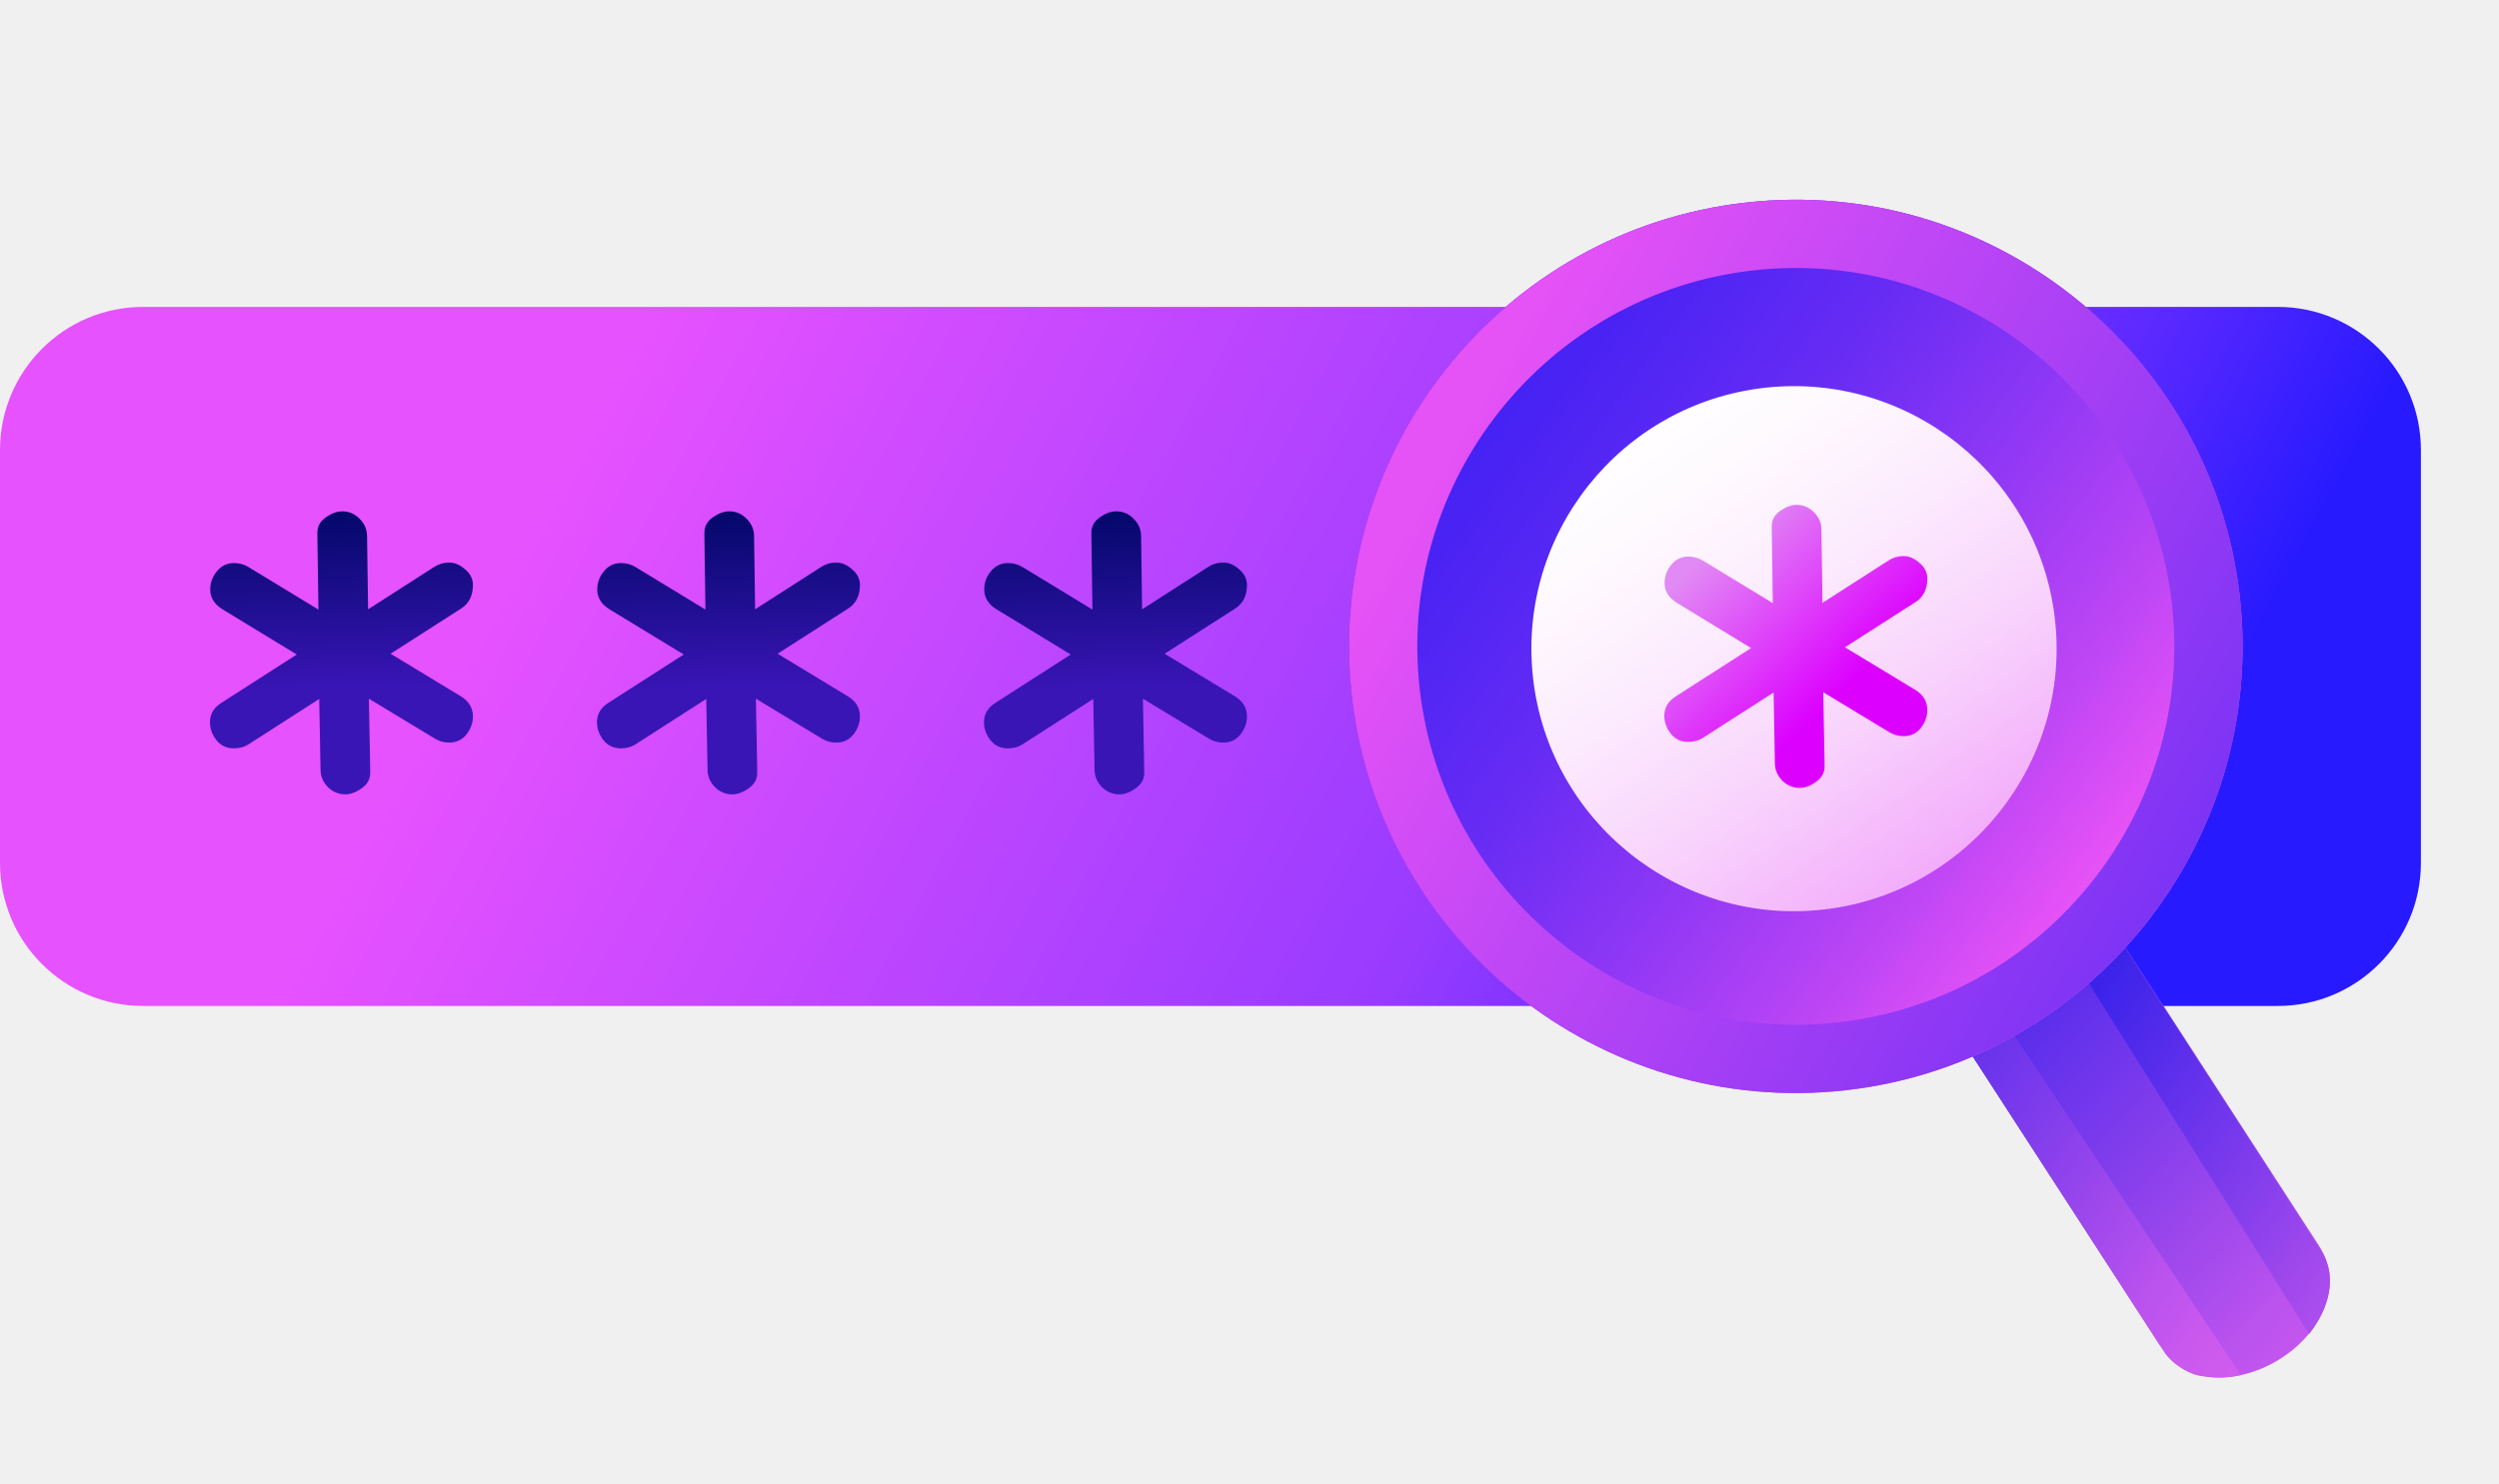
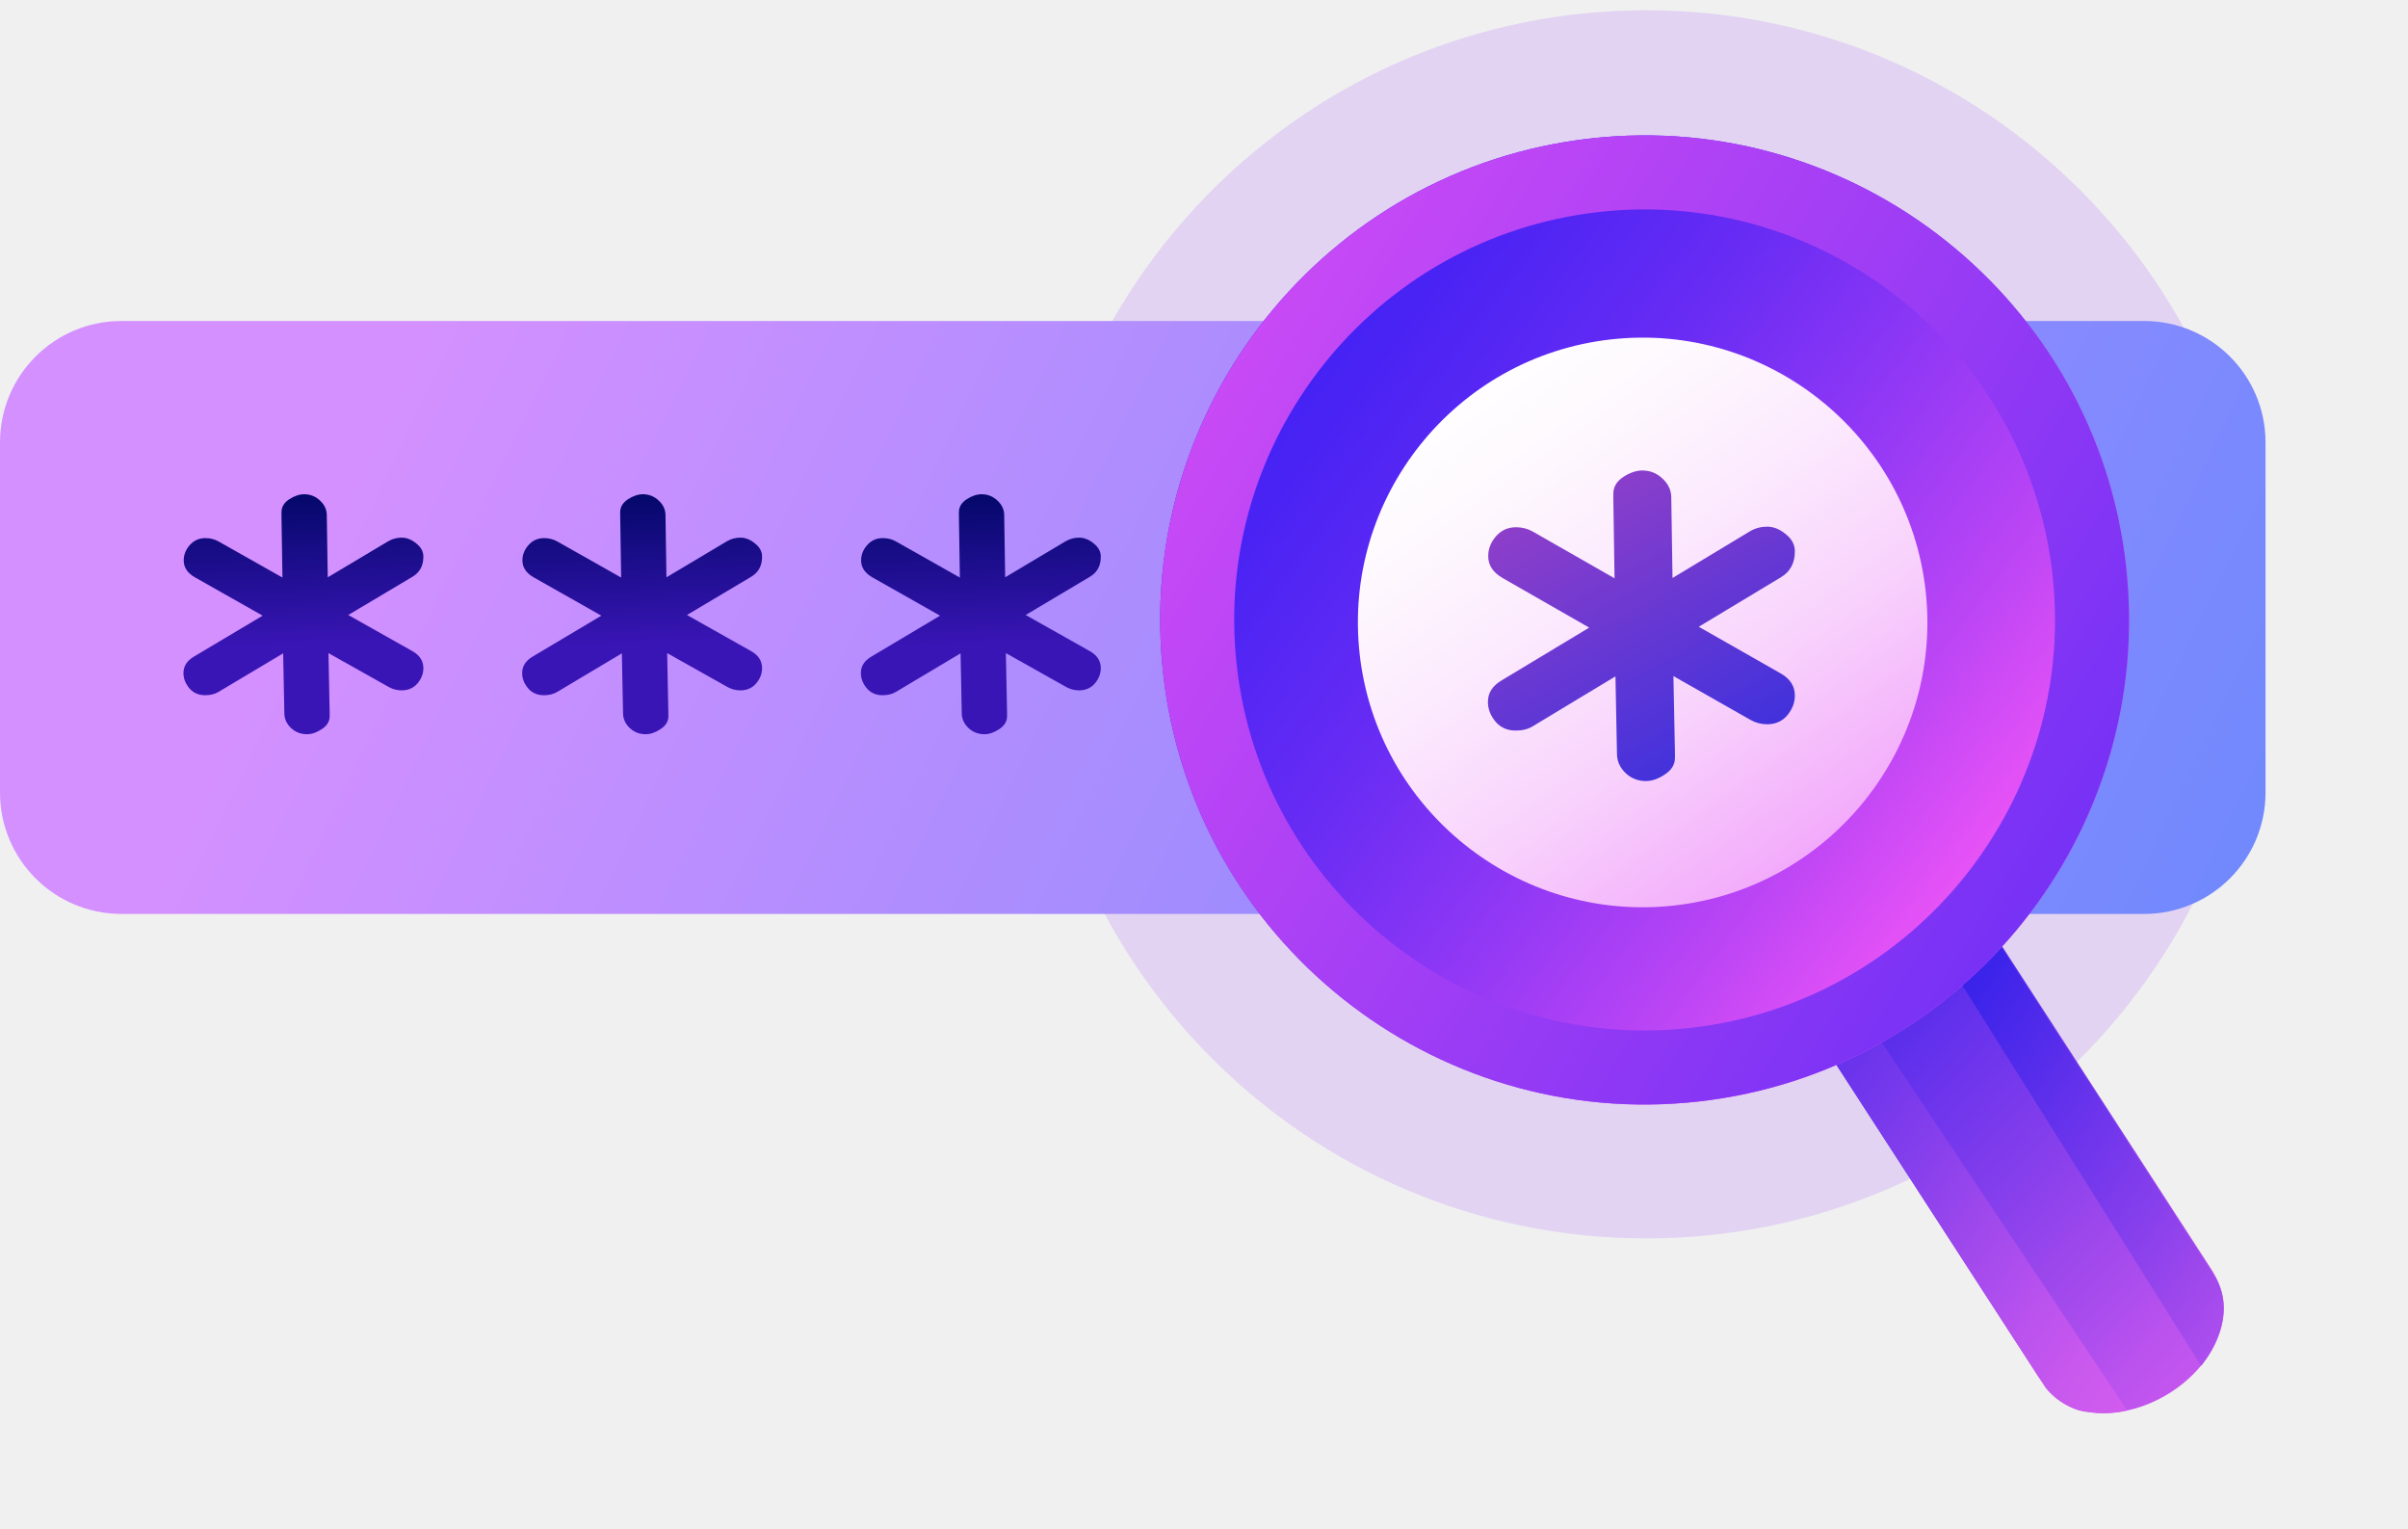
- <svg xmlns="http://www.w3.org/2000/svg" width="192" height="114" fill="none" viewBox="0 0 192 114">
-   <rect width="186" height="53.725" y="23.586" fill="url(#a)" rx="11" />
-   <path fill="url(#b)" d="M16.15 45.3q0-.762.502-1.386.522-.642 1.326-.642.602 0 1.104.301l5.383 3.274-.08-5.602v-.321q0-.703.643-1.165.663-.462 1.265-.462.782 0 1.346.582.562.563.562 1.326l.08 5.622 5.102-3.274a2.1 2.1 0 0 1 1.125-.322q.642 0 1.225.523.603.502.603 1.205 0 1.226-.904 1.807l-5.423 3.475 5.403 3.274q.924.562.924 1.547 0 .742-.502 1.386-.503.622-1.326.622-.582 0-1.085-.301l-5.081-3.073.1 5.403v.321q0 .703-.663 1.165-.642.462-1.245.462-.782 0-1.346-.562-.562-.583-.562-1.346l-.1-5.423-5.443 3.495q-.462.3-1.125.301-.824 0-1.326-.623-.502-.642-.502-1.385 0-.945.904-1.507l5.764-3.696-5.704-3.474q-.944-.583-.944-1.527" />
-   <path fill="url(#c)" d="M75.619 45.3q0-.762.502-1.386.522-.642 1.326-.642.602 0 1.105.301l5.382 3.274-.08-5.602v-.321q0-.703.643-1.165.662-.462 1.265-.462.783 0 1.346.582.562.563.562 1.326l.08 5.622 5.102-3.274a2.1 2.1 0 0 1 1.125-.322q.643 0 1.225.523.603.502.603 1.205 0 1.226-.904 1.807l-5.423 3.475 5.403 3.274q.924.562.924 1.547 0 .742-.503 1.386-.501.622-1.325.622-.582 0-1.085-.301l-5.081-3.073.1 5.403v.321q0 .703-.663 1.165-.642.462-1.245.462-.782 0-1.346-.562-.562-.583-.562-1.346l-.1-5.423-5.443 3.495q-.463.3-1.125.301-.824 0-1.326-.623-.502-.642-.502-1.385 0-.945.904-1.507l5.764-3.696-5.704-3.474q-.944-.583-.944-1.527" />
-   <path fill="url(#d)" d="M45.885 45.3q0-.762.502-1.386.522-.642 1.325-.642.603 0 1.105.301l5.383 3.274-.08-5.602v-.321q0-.703.642-1.165.663-.462 1.266-.462.783 0 1.345.582.563.563.563 1.326l.08 5.622 5.102-3.274a2.1 2.1 0 0 1 1.125-.322q.642 0 1.225.523.602.502.602 1.205 0 1.226-.904 1.807l-5.423 3.475 5.403 3.274q.924.562.924 1.547 0 .742-.502 1.386-.502.622-1.325.622-.583 0-1.085-.301l-5.082-3.073.1 5.403v.321q0 .703-.662 1.165-.643.462-1.245.462-.784 0-1.346-.562-.562-.583-.562-1.346l-.1-5.423-5.444 3.495q-.462.3-1.125.301-.823 0-1.325-.623-.502-.642-.502-1.385 0-.945.903-1.507l5.765-3.696-5.704-3.474q-.945-.583-.944-1.527" />
-   <circle cx="138.295" cy="46.945" r="23.912" fill="url(#e)" />
-   <path fill="url(#f)" d="M127.891 44.804q0-.763.502-1.386.522-.642 1.326-.642.603 0 1.105.3l5.382 3.275-.08-5.602v-.321q0-.703.643-1.165.663-.462 1.265-.462.783 0 1.346.582.562.563.562 1.326l.081 5.622 5.101-3.274a2.1 2.1 0 0 1 1.125-.322q.642 0 1.225.523.603.501.603 1.205 0 1.226-.904 1.807l-5.423 3.475 5.403 3.274q.924.562.924 1.547 0 .742-.502 1.386-.502.622-1.326.622-.582 0-1.085-.301l-5.081-3.073.1 5.403v.321q0 .703-.663 1.165-.642.462-1.245.462-.783 0-1.346-.562-.561-.583-.562-1.346l-.1-5.423-5.443 3.495q-.462.3-1.125.301-.824 0-1.326-.623-.502-.642-.502-1.386 0-.943.904-1.506l5.764-3.696-5.704-3.474q-.944-.583-.944-1.527" />
+ <svg xmlns="http://www.w3.org/2000/svg" width="197" height="125" fill="none" viewBox="0 0 197 125">
+   <circle cx="134.673" cy="51.064" r="50.224" fill="#b070ff" fill-opacity=".3" opacity=".75" />
+   <path fill="url(#a)" d="M0 36.185c0-5.484 4.445-9.93 9.929-9.93h165.487c5.483 0 9.928 4.446 9.928 9.93v28.634c0 5.484-4.445 9.93-9.928 9.93H9.929C4.445 74.748 0 70.302 0 64.818z" />
+   <path fill="url(#b)" d="M15.029 45.841q0-.689.488-1.25.507-.58 1.288-.58.584 0 1.073.272l5.229 2.954-.079-5.055v-.29q0-.634.625-1.051.644-.417 1.229-.417.76 0 1.307.526.546.507.546 1.196l.079 5.073 4.955-2.955q.508-.29 1.093-.29.624 0 1.19.472.585.453.585 1.087 0 1.105-.878 1.632L28.491 50.3l5.249 2.955q.897.507.897 1.395 0 .67-.487 1.251-.489.562-1.288.562a2.13 2.13 0 0 1-1.054-.272l-4.936-2.773.098 4.876v.29q0 .634-.644 1.05-.624.418-1.21.418-.76 0-1.307-.508-.546-.525-.546-1.214l-.098-4.894-5.287 3.154q-.45.272-1.093.272-.8 0-1.288-.562-.488-.58-.488-1.25 0-.853.878-1.36l5.6-3.335-5.541-3.136q-.917-.526-.917-1.378" />
+   <path fill="url(#c)" d="M42.739 45.841q0-.689.488-1.25.507-.58 1.287-.58.585 0 1.073.272l5.23 2.954-.079-5.055v-.29q0-.634.625-1.051.644-.417 1.229-.417.76 0 1.307.526.546.507.546 1.196l.078 5.073 4.956-2.955q.508-.29 1.093-.29.624 0 1.19.472.585.453.585 1.087 0 1.105-.878 1.632L56.201 50.3l5.249 2.955q.897.507.897 1.395 0 .67-.488 1.251-.488.562-1.287.562a2.13 2.13 0 0 1-1.054-.272l-4.936-2.773.097 4.876v.29q0 .634-.643 1.05-.625.418-1.21.418-.76 0-1.307-.508-.546-.525-.547-1.214l-.097-4.894-5.288 3.154q-.448.272-1.092.272-.8 0-1.288-.562-.488-.58-.488-1.25 0-.853.878-1.36l5.6-3.335-5.541-3.136q-.917-.526-.917-1.378" />
+   <path fill="url(#d)" d="M70.449 45.841q0-.689.487-1.25.508-.58 1.288-.58.585 0 1.073.272l5.23 2.954-.079-5.055v-.29q0-.634.625-1.051.644-.417 1.229-.417.76 0 1.307.526.546.507.546 1.196l.078 5.073 4.956-2.955q.507-.29 1.093-.29.624 0 1.19.472.585.453.585 1.087 0 1.105-.878 1.632L83.911 50.3l5.248 2.955q.898.507.898 1.395 0 .67-.488 1.251-.488.562-1.287.562a2.13 2.13 0 0 1-1.054-.272l-4.936-2.773.097 4.876v.29q0 .634-.643 1.05-.625.418-1.21.418-.761 0-1.307-.508-.547-.525-.547-1.214l-.097-4.894-5.288 3.154q-.448.272-1.092.272-.8 0-1.288-.562-.488-.58-.488-1.25 0-.853.878-1.36l5.6-3.335-5.541-3.136q-.917-.526-.917-1.378" />
+   <circle cx="133.763" cy="47.553" r="27.608" fill="url(#e)" />
+   <path fill="url(#f)" d="M121.752 45.492q0-.892.624-1.619.65-.75 1.648-.75.748 0 1.372.351l6.69 3.824-.099-6.542v-.376q0-.82.798-1.36.824-.54 1.573-.54.973 0 1.672.68.699.658.699 1.549l.1 6.565 6.341-3.823q.648-.375 1.398-.375.799 0 1.522.61.749.586.749 1.407 0 1.43-1.123 2.11l-6.74 4.059 6.715 3.823q1.148.657 1.148 1.806 0 .869-.624 1.619-.624.727-1.647.727-.724 0-1.348-.352l-6.316-3.589.125 6.31v.375q0 .822-.824 1.36-.798.54-1.548.54a2.36 2.36 0 0 1-1.672-.656q-.699-.681-.699-1.572l-.125-6.333-6.765 4.081q-.573.352-1.397.352-1.024 0-1.648-.727-.624-.75-.624-1.619 0-1.1 1.123-1.759l7.164-4.316-7.089-4.058q-1.173-.68-1.173-1.782" />
  <g clip-path="url(#g)">
-     <path fill="url(#h)" d="M178.744 96.935c-.127-.409-.342-.844-.649-1.315l-19.636-30.305c-1.877-2.895-4.076-1.75-6.63-.096l-2.849 1.847c-2.556 1.654-4.831 2.679-2.954 5.576l19.778 30.523c.072.168 1.355 1.799 2.154 2.169a3.3 3.3 0 0 0 1.538.452c1.683.252 3.664-.141 5.481-1.224 3.138-1.867 4.698-5.14 3.769-7.625z" />
-     <path fill="url(#i)" d="M148.453 67.406c-2.265 1.467-4.095 2.668-2.431 5.236l20.354 31.412c2.078 2.652 5.798 1.622 5.798 1.622L147.73 69.044l.725-1.638" />
-     <path fill="url(#j)" d="M152.118 65.262c2.418-1.568 4.385-2.826 6.049-.259l20.354 31.413c1.555 2.99-1.113 6.099-1.113 6.099l-23.416-37.3z" />
-     <path fill="url(#k)" d="M141.805 83.787c18.809-2.113 32.392-19.133 30.28-37.942s-19.133-32.392-37.942-30.28-32.392 19.133-30.28 37.942 19.133 32.392 37.942 30.28m-6.222-53.985c11.055-1.241 21.06 6.742 22.302 17.798 1.242 11.057-6.741 21.06-17.798 22.302s-21.06-6.741-22.302-17.798 6.741-21.06 17.798-22.302" />
-     <path fill="url(#l)" d="M134.728 20.778c-15.934 1.79-27.441 16.21-25.652 32.144 1.79 15.934 16.21 27.441 32.144 25.652 15.934-1.79 27.441-16.21 25.652-32.143-1.79-15.934-16.208-27.442-32.144-25.653m-.585-5.213c18.809-2.112 35.829 11.47 37.942 30.28s-11.471 35.83-30.28 37.942-35.829-11.47-37.942-30.28c-2.112-18.809 11.471-35.83 30.28-37.942" />
+     <path fill="url(#h)" d="M181.618 105.269c-.147-.472-.395-.974-.748-1.519l-22.673-34.989c-2.166-3.343-4.705-2.021-7.654-.111l-3.29 2.132c-2.95 1.91-5.577 3.094-3.41 6.439l22.836 35.241c.082.193 1.564 2.077 2.486 2.504.613.345 1.209.503 1.776.522 1.943.29 4.231-.163 6.328-1.413 3.624-2.156 5.424-5.936 4.352-8.804z" />
+     <path fill="url(#i)" d="M146.645 71.176c-2.615 1.695-4.728 3.081-2.807 6.046l23.501 36.268c2.399 3.062 6.693 1.872 6.693 1.872L145.81 73.068l.837-1.892" />
+     <path fill="url(#j)" d="M150.876 68.7c2.792-1.81 5.063-3.262 6.984-.297l23.501 36.268c1.795 3.452-1.286 7.042-1.286 7.042l-27.034-43.065z" />
+     <path fill="url(#k)" d="M138.969 90.09c21.717-2.44 37.4-22.09 34.961-43.807s-22.091-37.4-43.807-34.96-37.4 22.09-34.96 43.807c2.439 21.716 22.09 37.399 43.806 34.96m-7.183-62.33c12.763-1.433 24.315 7.784 25.749 20.55s-7.783 24.315-20.549 25.749-24.316-7.784-25.75-20.55c-1.433-12.765 7.784-24.315 20.55-25.749" />
+     <path fill="url(#l)" d="M130.799 17.342c-18.397 2.066-31.684 18.715-29.617 37.112 2.066 18.397 18.714 31.683 37.111 29.617 18.397-2.067 31.684-18.715 29.618-37.112s-18.713-31.684-37.112-29.617m-.676-6.02c21.716-2.438 41.367 13.244 43.807 34.96 2.439 21.718-13.244 41.37-34.961 43.808S97.602 76.846 95.163 55.13s13.243-41.368 34.96-43.807" />
  </g>
  <defs>
-     <linearGradient id="a" x1="14.937" x2="182.488" y1="23.586" y2="115.846" gradientUnits="userSpaceOnUse">
-       <stop offset=".158" stop-color="#e752ff" />
-       <stop offset=".552" stop-color="#983bff" />
-       <stop offset=".688" stop-color="#5e2aff" />
-       <stop offset=".79" stop-color="#271aff" />
+     <linearGradient id="a" x1="35.15" x2="204.376" y1="26.256" y2="108.201" gradientUnits="userSpaceOnUse">
+       <stop stop-color="#d490ff" />
+       <stop offset="1" stop-color="#5a87fd" />
    </linearGradient>
-     <linearGradient id="b" x1="25.892" x2="26.631" y1="38.536" y2="60.271" gradientUnits="userSpaceOnUse">
+     <linearGradient id="b" x1="24.492" x2="25.112" y1="39.737" y2="59.355" gradientUnits="userSpaceOnUse">
      <stop stop-color="#010766" />
      <stop offset=".66" stop-color="#3915b5" />
    </linearGradient>
-     <linearGradient id="c" x1="85.361" x2="86.1" y1="38.536" y2="60.271" gradientUnits="userSpaceOnUse">
+     <linearGradient id="c" x1="52.202" x2="52.822" y1="39.737" y2="59.355" gradientUnits="userSpaceOnUse">
      <stop stop-color="#010766" />
      <stop offset=".66" stop-color="#3915b5" />
    </linearGradient>
-     <linearGradient id="d" x1="55.627" x2="56.365" y1="38.536" y2="60.271" gradientUnits="userSpaceOnUse">
+     <linearGradient id="d" x1="79.912" x2="80.531" y1="39.737" y2="59.355" gradientUnits="userSpaceOnUse">
      <stop stop-color="#010766" />
      <stop offset=".66" stop-color="#3915b5" />
    </linearGradient>
-     <linearGradient id="e" x1="131.941" x2="170.806" y1="27.634" y2="82.135" gradientUnits="userSpaceOnUse">
+     <linearGradient id="e" x1="126.426" x2="171.299" y1="25.258" y2="88.183" gradientUnits="userSpaceOnUse">
      <stop stop-color="#fff" />
      <stop offset=".12" stop-color="#fef9fe" />
      <stop offset=".27" stop-color="#fceafe" />
      <stop offset=".44" stop-color="#f8d2fc" />
      <stop offset=".61" stop-color="#f3affb" />
      <stop offset=".79" stop-color="#ed83f9" />
      <stop offset=".96" stop-color="#e652f7" />
    </linearGradient>
-     <linearGradient id="f" x1="140.581" x2="152.283" y1="33.492" y2="45.561" gradientUnits="userSpaceOnUse">
-       <stop stop-color="#e189f4" />
-       <stop offset=".88" stop-color="#dc00ff" />
+     <linearGradient id="f" x1="126.489" x2="149.879" y1="38.48" y2="80.746" gradientUnits="userSpaceOnUse">
+       <stop stop-color="#9540c8" />
+       <stop offset="1" stop-color="#0026eb" />
    </linearGradient>
-     <linearGradient id="h" x1="144.752" x2="190.953" y1="65.658" y2="109.719" gradientUnits="userSpaceOnUse">
+     <linearGradient id="h" x1="142.372" x2="195.714" y1="69.156" y2="120.029" gradientUnits="userSpaceOnUse">
      <stop stop-color="#251bea" />
      <stop offset=".13" stop-color="#3e24ea" />
      <stop offset=".24" stop-color="#542ceb" />
      <stop offset=".33" stop-color="#6833ec" />
      <stop offset=".42" stop-color="#7a3aec" />
      <stop offset=".49" stop-color="#8840ec" />
      <stop offset=".55" stop-color="#9645ec" />
      <stop offset=".6" stop-color="#a149ec" />
      <stop offset=".65" stop-color="#ab4dee" />
      <stop offset=".69" stop-color="#b550ee" />
      <stop offset=".72" stop-color="#bc53ee" />
      <stop offset=".76" stop-color="#c255ee" />
      <stop offset=".79" stop-color="#c858ee" />
      <stop offset=".83" stop-color="#cd5aee" />
      <stop offset=".87" stop-color="#d05bee" />
      <stop offset=".91" stop-color="#d45cee" />
    </linearGradient>
-     <linearGradient id="i" x1="136.456" x2="182.188" y1="71.515" y2="102.811" gradientUnits="userSpaceOnUse">
+     <linearGradient id="i" x1="132.794" x2="185.595" y1="75.921" y2="112.055" gradientUnits="userSpaceOnUse">
      <stop stop-color="#251bea" />
      <stop offset=".13" stop-color="#3e24ea" />
      <stop offset=".24" stop-color="#542ceb" />
      <stop offset=".33" stop-color="#6833ec" />
      <stop offset=".42" stop-color="#7a3aec" />
      <stop offset=".49" stop-color="#8840ec" />
      <stop offset=".55" stop-color="#9645ec" />
      <stop offset=".6" stop-color="#a149ec" />
      <stop offset=".65" stop-color="#ab4dee" />
      <stop offset=".69" stop-color="#b550ee" />
      <stop offset=".72" stop-color="#bc53ee" />
      <stop offset=".76" stop-color="#c255ee" />
      <stop offset=".79" stop-color="#c858ee" />
      <stop offset=".83" stop-color="#cd5aee" />
      <stop offset=".87" stop-color="#d05bee" />
      <stop offset=".91" stop-color="#d45cee" />
    </linearGradient>
-     <linearGradient id="j" x1="154.589" x2="198.028" y1="74.482" y2="104.369" gradientUnits="userSpaceOnUse">
+     <linearGradient id="j" x1="153.73" x2="203.883" y1="79.346" y2="113.853" gradientUnits="userSpaceOnUse">
      <stop stop-color="#251bea" />
      <stop offset=".13" stop-color="#3e24ea" />
      <stop offset=".24" stop-color="#542ceb" />
      <stop offset=".33" stop-color="#6833ec" />
      <stop offset=".42" stop-color="#7a3aec" />
      <stop offset=".49" stop-color="#8840ec" />
      <stop offset=".55" stop-color="#9645ec" />
      <stop offset=".6" stop-color="#a149ec" />
      <stop offset=".65" stop-color="#ab4dee" />
      <stop offset=".69" stop-color="#b550ee" />
      <stop offset=".72" stop-color="#bc53ee" />
      <stop offset=".76" stop-color="#c255ee" />
      <stop offset=".79" stop-color="#c858ee" />
      <stop offset=".83" stop-color="#cd5aee" />
      <stop offset=".87" stop-color="#d05bee" />
      <stop offset=".91" stop-color="#d45cee" />
    </linearGradient>
-     <linearGradient id="k" x1="186.215" x2="89.011" y1="85.678" y2="13.137" gradientUnits="userSpaceOnUse">
+     <linearGradient id="k" x1="190.244" x2="78.015" y1="92.273" y2="8.519" gradientUnits="userSpaceOnUse">
      <stop stop-color="#d474e4" />
      <stop offset=".26" stop-color="#e552f6" />
      <stop offset=".35" stop-color="#ba45f5" />
      <stop offset=".47" stop-color="#8d37f5" />
      <stop offset=".58" stop-color="#682cf4" />
      <stop offset=".7" stop-color="#4c24f4" />
      <stop offset=".81" stop-color="#371ef4" />
      <stop offset=".91" stop-color="#2b1bf4" />
      <stop offset="1" stop-color="#271af4" />
    </linearGradient>
-     <linearGradient id="l" x1="99.386" x2="213.776" y1="29.388" y2="94.523" gradientUnits="userSpaceOnUse">
+     <linearGradient id="l" x1="55.212" x2="231.777" y1="10.851" y2="117.49" gradientUnits="userSpaceOnUse">
      <stop offset=".1" stop-color="#e552f6" />
      <stop offset="1" stop-color="#271af4" />
    </linearGradient>
    <clipPath id="g">
-       <path fill="#fff" d="m88.027 20.747 93.26-10.474 10.475 93.261-93.26 10.474z" />
+       <path fill="#fff" d="M76.88 17.306 184.557 5.213 196.65 112.89 88.973 124.983z" />
    </clipPath>
  </defs>
</svg>
